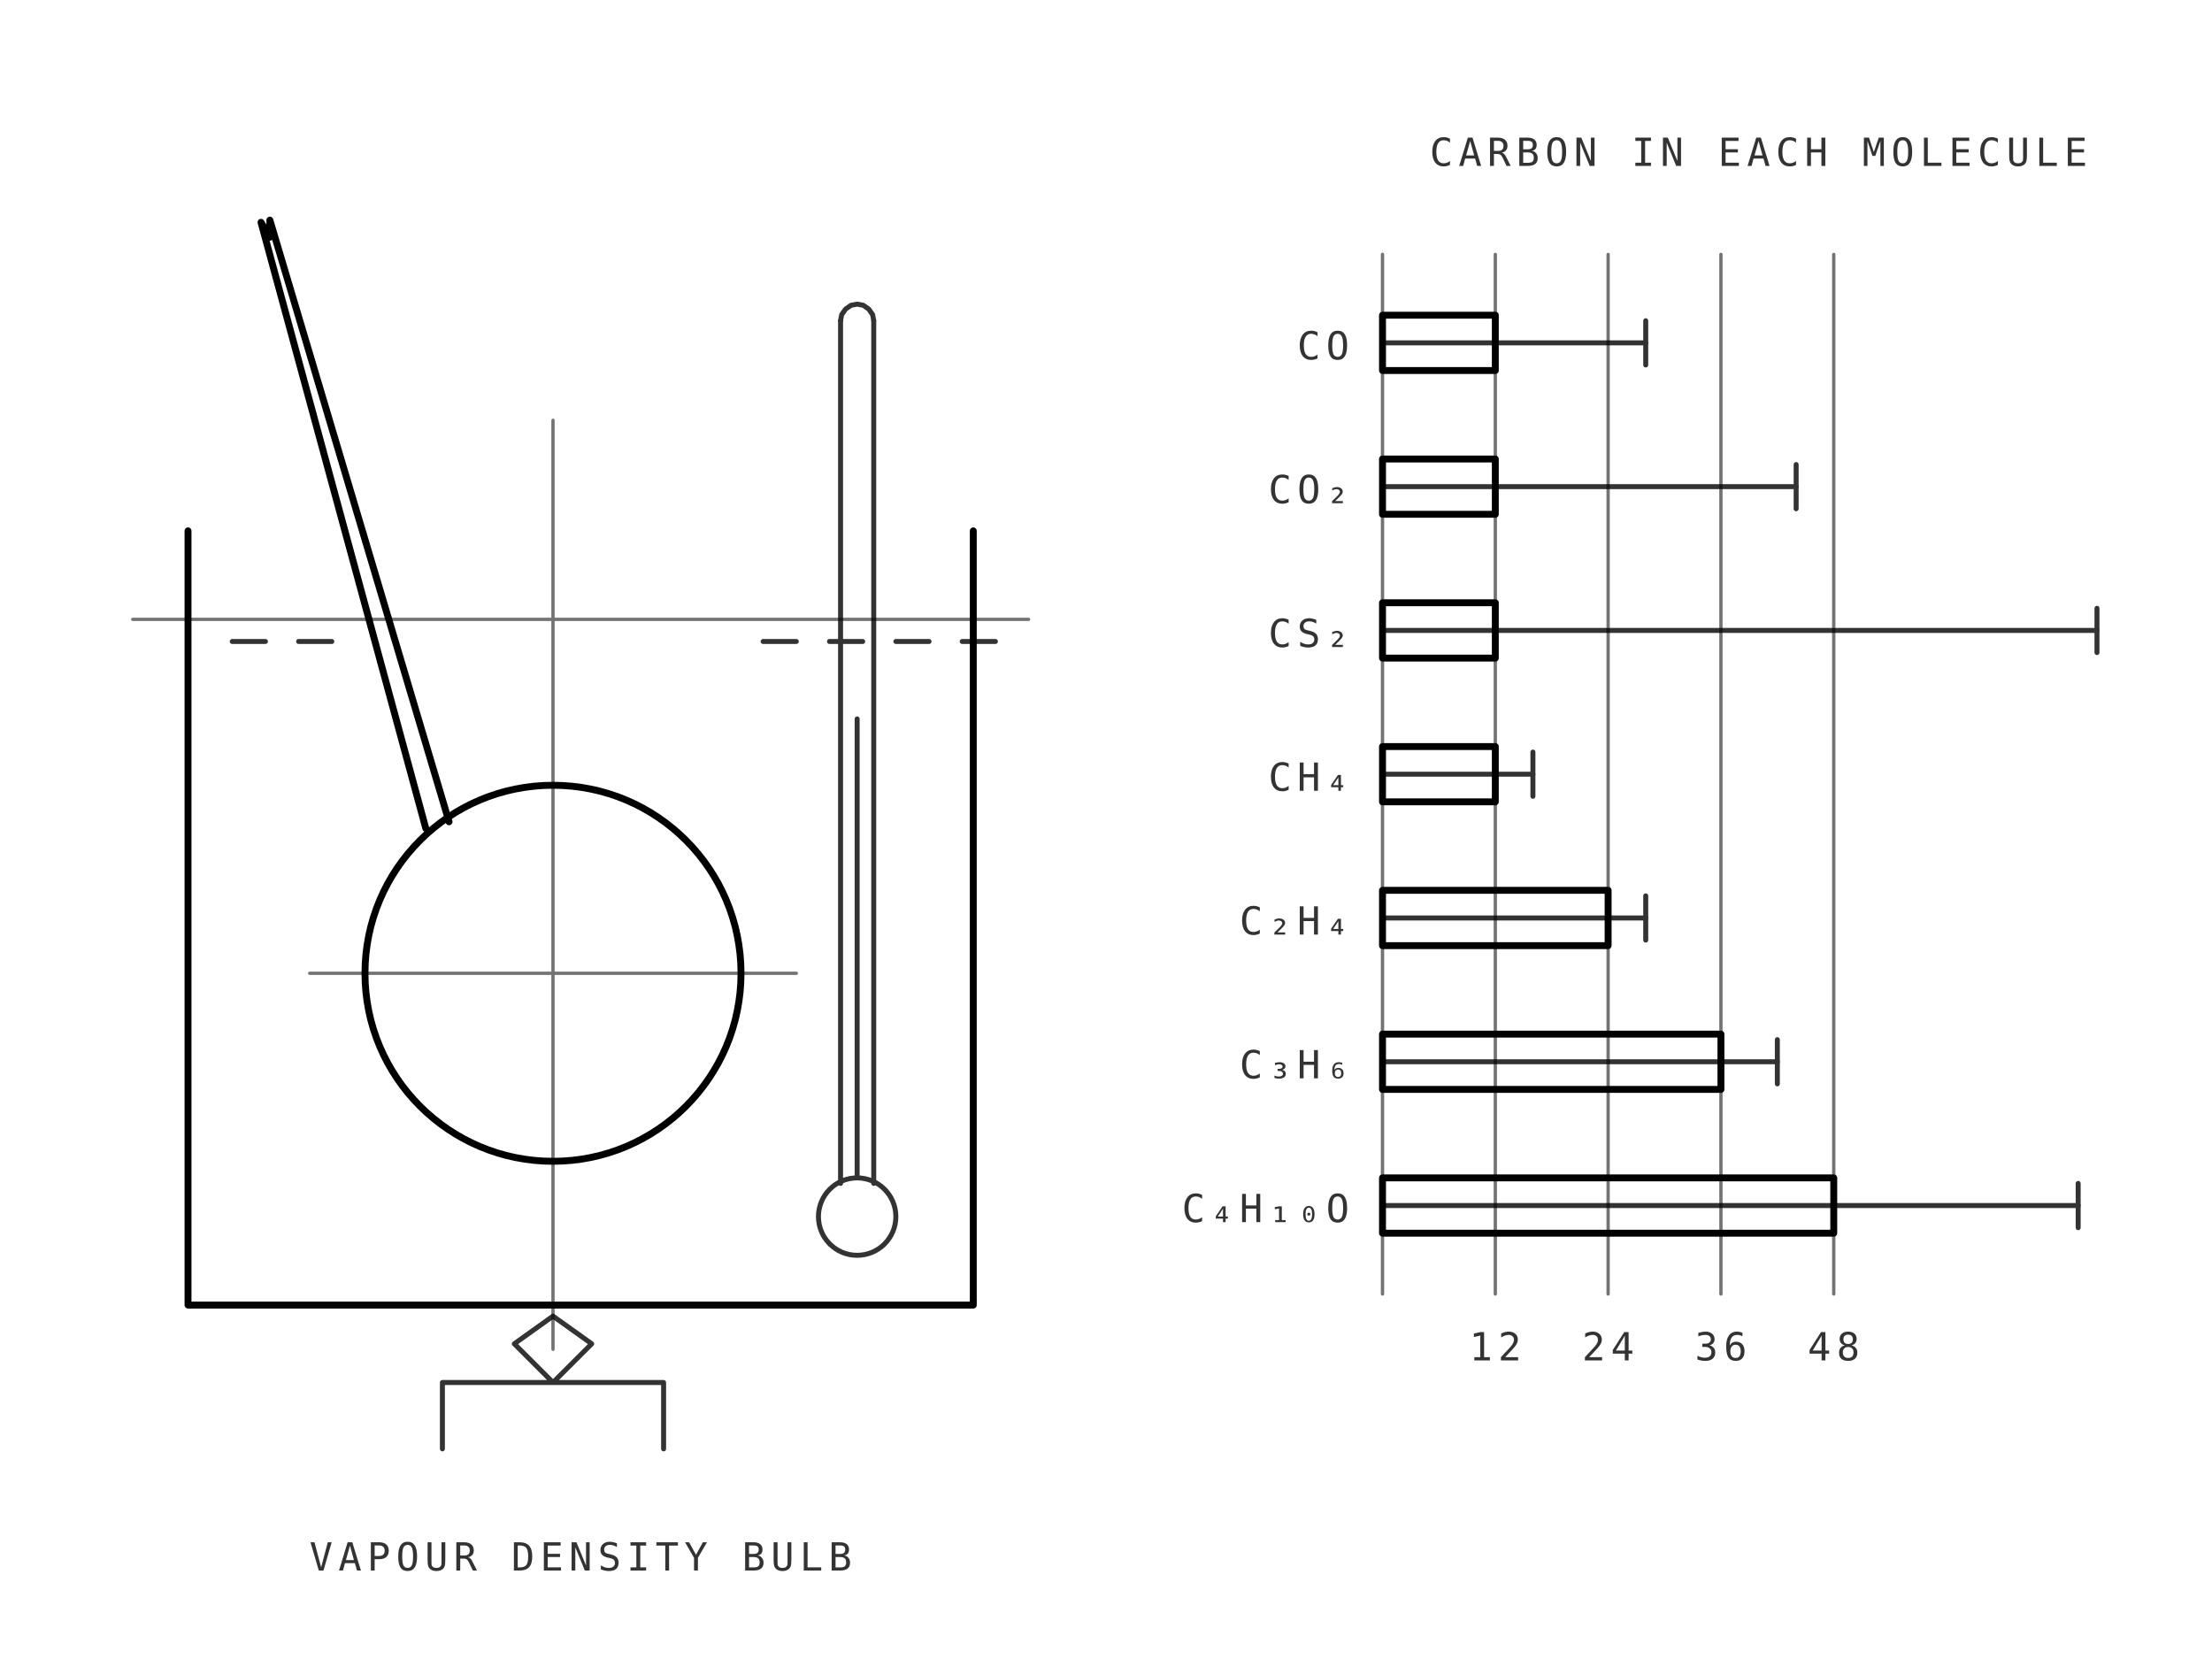
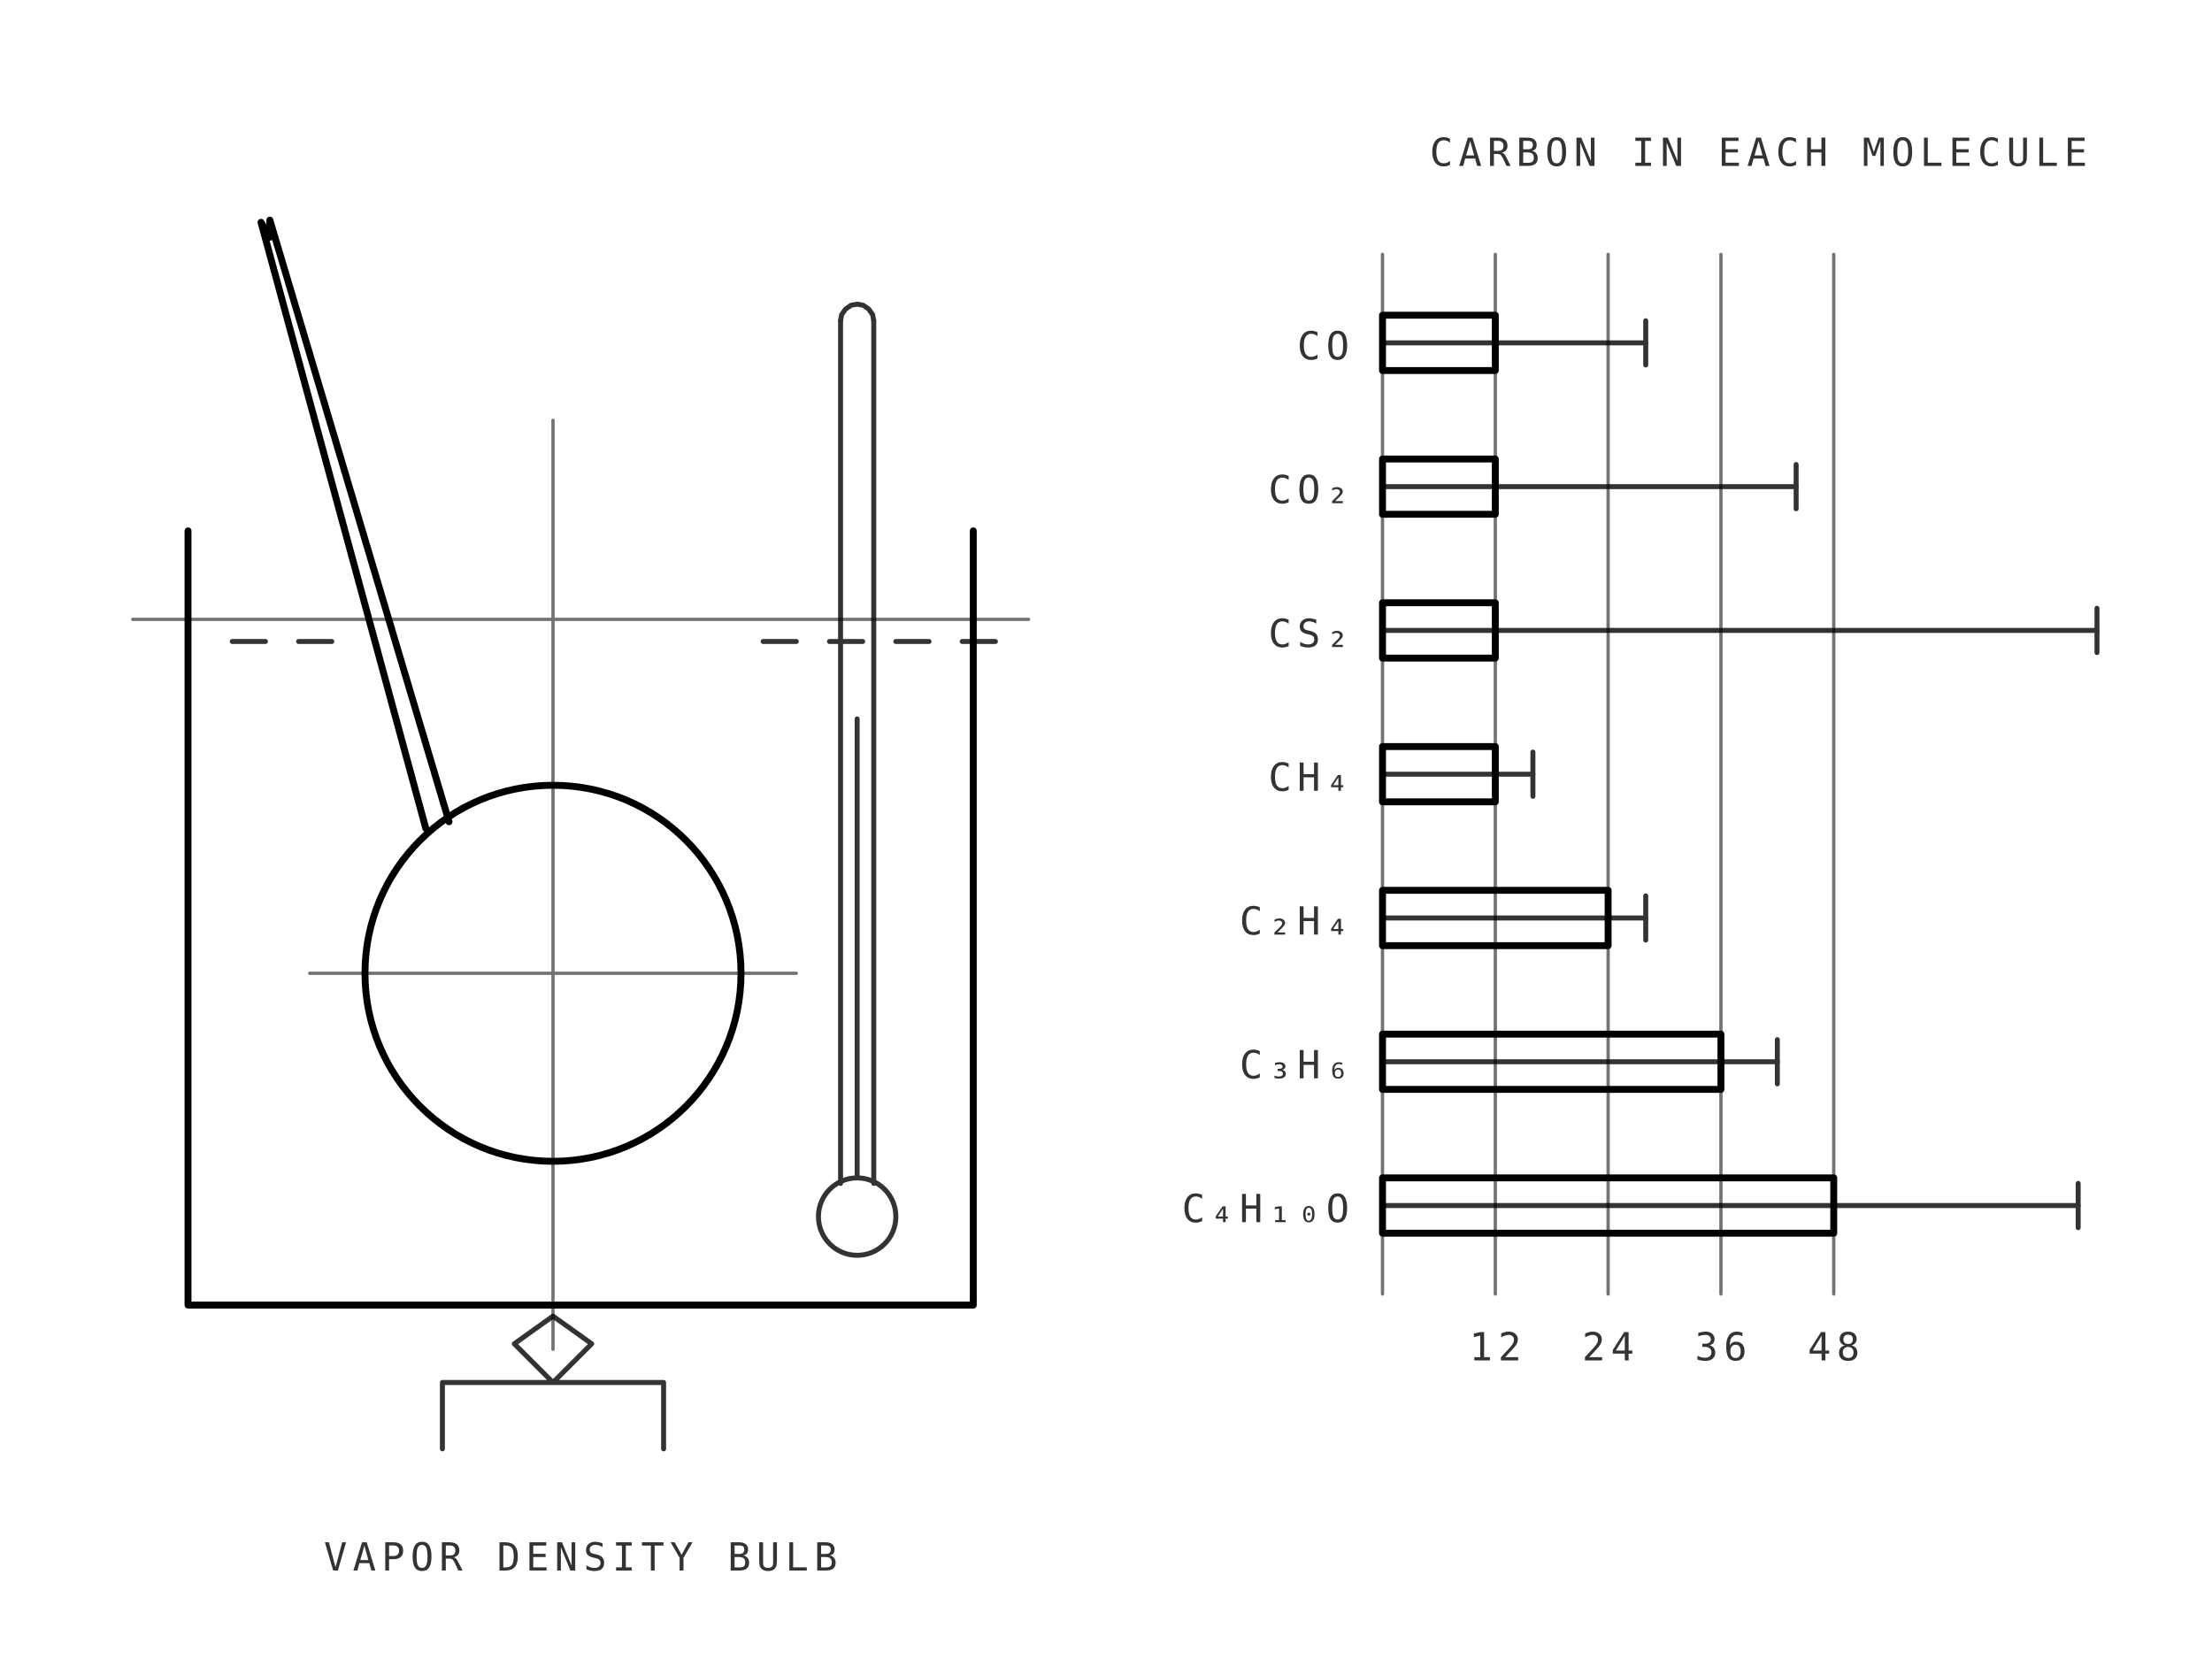
<svg xmlns="http://www.w3.org/2000/svg" viewBox="0 0 400 300" fill="none" stroke="currentColor" stroke-width="1.25" stroke-linecap="round" stroke-linejoin="round" aria-hidden="true">
  <g stroke-width="0.6" opacity="0.55">
    <path pathLength="1" d="M24 112 L186 112" />
    <path pathLength="1" d="M100 76 L100 244" />
    <path pathLength="1" d="M56 176 L144 176" />
  </g>
  <g>
    <path pathLength="1" d="M34 96 L34 236 L176 236 L176 96" />
    <path pathLength="1" d="M66 176 a34 34 0 1 0 68 0 a34 34 0 1 0 -68 0" />
    <path pathLength="1" d="M81.2 148.6 L48.8 39.8 L48.8 42.9 L47.2 40.2 L77 149.8" />
  </g>
  <g stroke-width="0.9" opacity="0.8">
    <path pathLength="1" d="M152 58 L152 214" />
    <path pathLength="1" d="M158 58 L158 214" />
    <path pathLength="1" d="M152 58 L152.2 56.9 L152.9 55.9 L153.9 55.2 L155 55 L156.1 55.2 L157.1 55.9 L157.8 56.9 L158 58" />
    <path pathLength="1" d="M148 220 a7 7 0 1 0 14 0 a7 7 0 1 0 -14 0" />
    <path pathLength="1" d="M155 213 L155 130" />
    <path pathLength="1" d="M80 262 L80 250 L120 250 L120 262 M100 250 L93 243 L100 238 L107 243 L100 250" />
    <path pathLength="1" d="M42 116 L48 116 M54 116 L60 116 M138 116 L144 116 M150 116 L156 116 M162 116 L168 116 M174 116 L180 116" />
  </g>
  <g stroke-width="0.6" opacity="0.55">
    <path pathLength="1" d="M250 46 L250 234" />
    <path pathLength="1" d="M270.4 46 L270.4 234" />
    <path pathLength="1" d="M290.8 46 L290.8 234" />
    <path pathLength="1" d="M311.2 46 L311.2 234" />
    <path pathLength="1" d="M331.6 46 L331.6 234" />
  </g>
  <g stroke-width="0.9" opacity="0.8">
    <path pathLength="1" d="M250 62 L297.6 62" />
    <path pathLength="1" d="M297.6 58 L297.6 66" />
    <path pathLength="1" d="M250 88 L324.8 88" />
    <path pathLength="1" d="M324.8 84 L324.8 92" />
    <path pathLength="1" d="M250 114 L379.2 114" />
    <path pathLength="1" d="M379.2 110 L379.2 118" />
    <path pathLength="1" d="M250 140 L277.2 140" />
    <path pathLength="1" d="M277.2 136 L277.2 144" />
    <path pathLength="1" d="M250 166 L297.6 166" />
    <path pathLength="1" d="M297.6 162 L297.6 170" />
    <path pathLength="1" d="M250 192 L321.4 192" />
    <path pathLength="1" d="M321.4 188 L321.4 196" />
    <path pathLength="1" d="M250 218 L375.8 218" />
    <path pathLength="1" d="M375.8 214 L375.8 222" />
  </g>
  <g>
    <path pathLength="1" d="M250 57 L270.4 57 L270.4 67 L250 67 Z" />
    <path pathLength="1" d="M250 83 L270.4 83 L270.4 93 L250 93 Z" />
    <path pathLength="1" d="M250 109 L270.4 109 L270.4 119 L250 119 Z" />
    <path pathLength="1" d="M250 135 L270.4 135 L270.4 145 L250 145 Z" />
    <path pathLength="1" d="M250 161 L290.8 161 L290.8 171 L250 171 Z" />
    <path pathLength="1" d="M250 187 L311.2 187 L311.2 197 L250 197 Z" />
    <path pathLength="1" d="M250 213 L331.6 213 L331.6 223 L250 223 Z" />
  </g>
  <g stroke-width="0.9" opacity="0.8">
    <text x="244" y="65" font-size="7" text-anchor="end" fill="currentColor" stroke="none" font-family="ui-monospace, monospace" letter-spacing="1">CO</text>
    <text x="244" y="91" font-size="7" text-anchor="end" fill="currentColor" stroke="none" font-family="ui-monospace, monospace" letter-spacing="1">CO₂</text>
    <text x="244" y="117" font-size="7" text-anchor="end" fill="currentColor" stroke="none" font-family="ui-monospace, monospace" letter-spacing="1">CS₂</text>
    <text x="244" y="143" font-size="7" text-anchor="end" fill="currentColor" stroke="none" font-family="ui-monospace, monospace" letter-spacing="1">CH₄</text>
    <text x="244" y="169" font-size="7" text-anchor="end" fill="currentColor" stroke="none" font-family="ui-monospace, monospace" letter-spacing="1">C₂H₄</text>
    <text x="244" y="195" font-size="7" text-anchor="end" fill="currentColor" stroke="none" font-family="ui-monospace, monospace" letter-spacing="1">C₃H₆</text>
    <text x="244" y="221" font-size="7" text-anchor="end" fill="currentColor" stroke="none" font-family="ui-monospace, monospace" letter-spacing="1">C₄H₁₀O</text>
    <text x="270.4" y="246" font-size="7" text-anchor="middle" fill="currentColor" stroke="none" font-family="ui-monospace, monospace" letter-spacing="1">12</text>
    <text x="290.8" y="246" font-size="7" text-anchor="middle" fill="currentColor" stroke="none" font-family="ui-monospace, monospace" letter-spacing="1">24</text>
    <text x="311.2" y="246" font-size="7" text-anchor="middle" fill="currentColor" stroke="none" font-family="ui-monospace, monospace" letter-spacing="1">36</text>
    <text x="331.6" y="246" font-size="7" text-anchor="middle" fill="currentColor" stroke="none" font-family="ui-monospace, monospace" letter-spacing="1">48</text>
    <text x="318" y="30" font-size="7" text-anchor="middle" fill="currentColor" stroke="none" font-family="ui-monospace, monospace" letter-spacing="1">CARBON IN EACH MOLECULE</text>
-     <text x="105" y="284" font-size="7" text-anchor="middle" fill="currentColor" stroke="none" font-family="ui-monospace, monospace" letter-spacing="1">VAPOUR DENSITY BULB</text>
+     <text x="105" y="284" font-size="7" text-anchor="middle" fill="currentColor" stroke="none" font-family="ui-monospace, monospace" letter-spacing="1">VAPOR DENSITY BULB</text>
  </g>
</svg>
